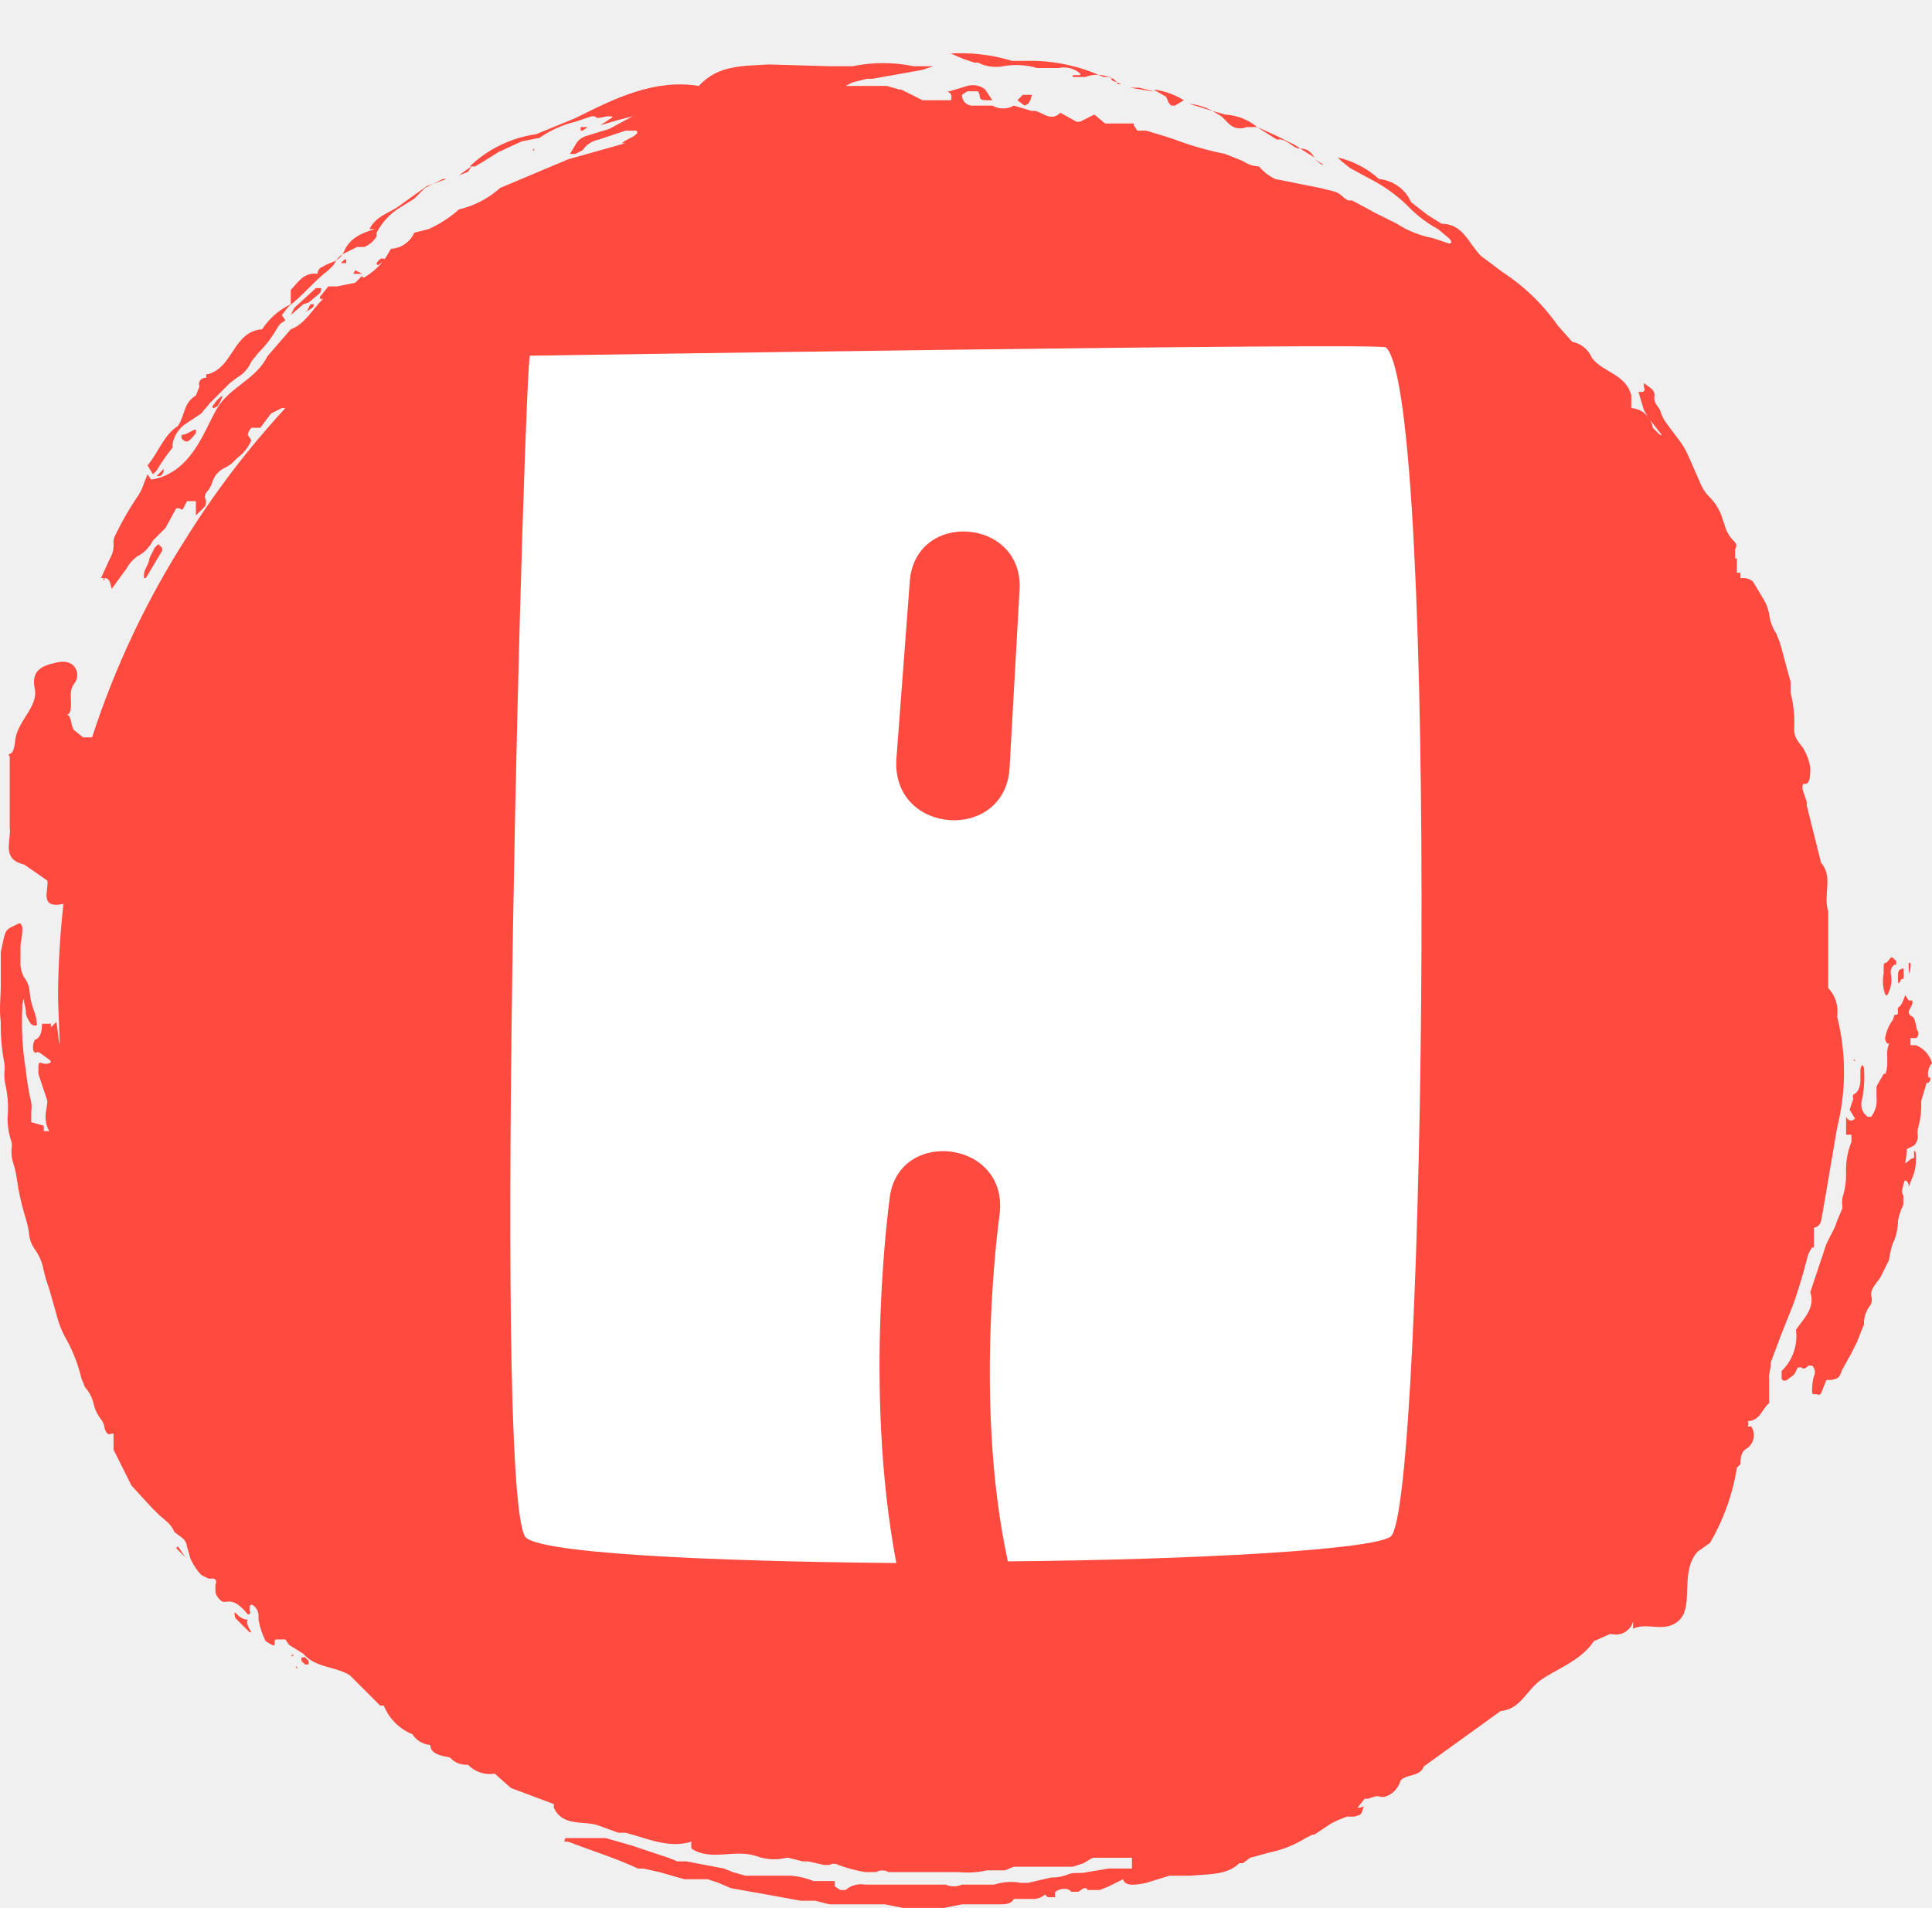
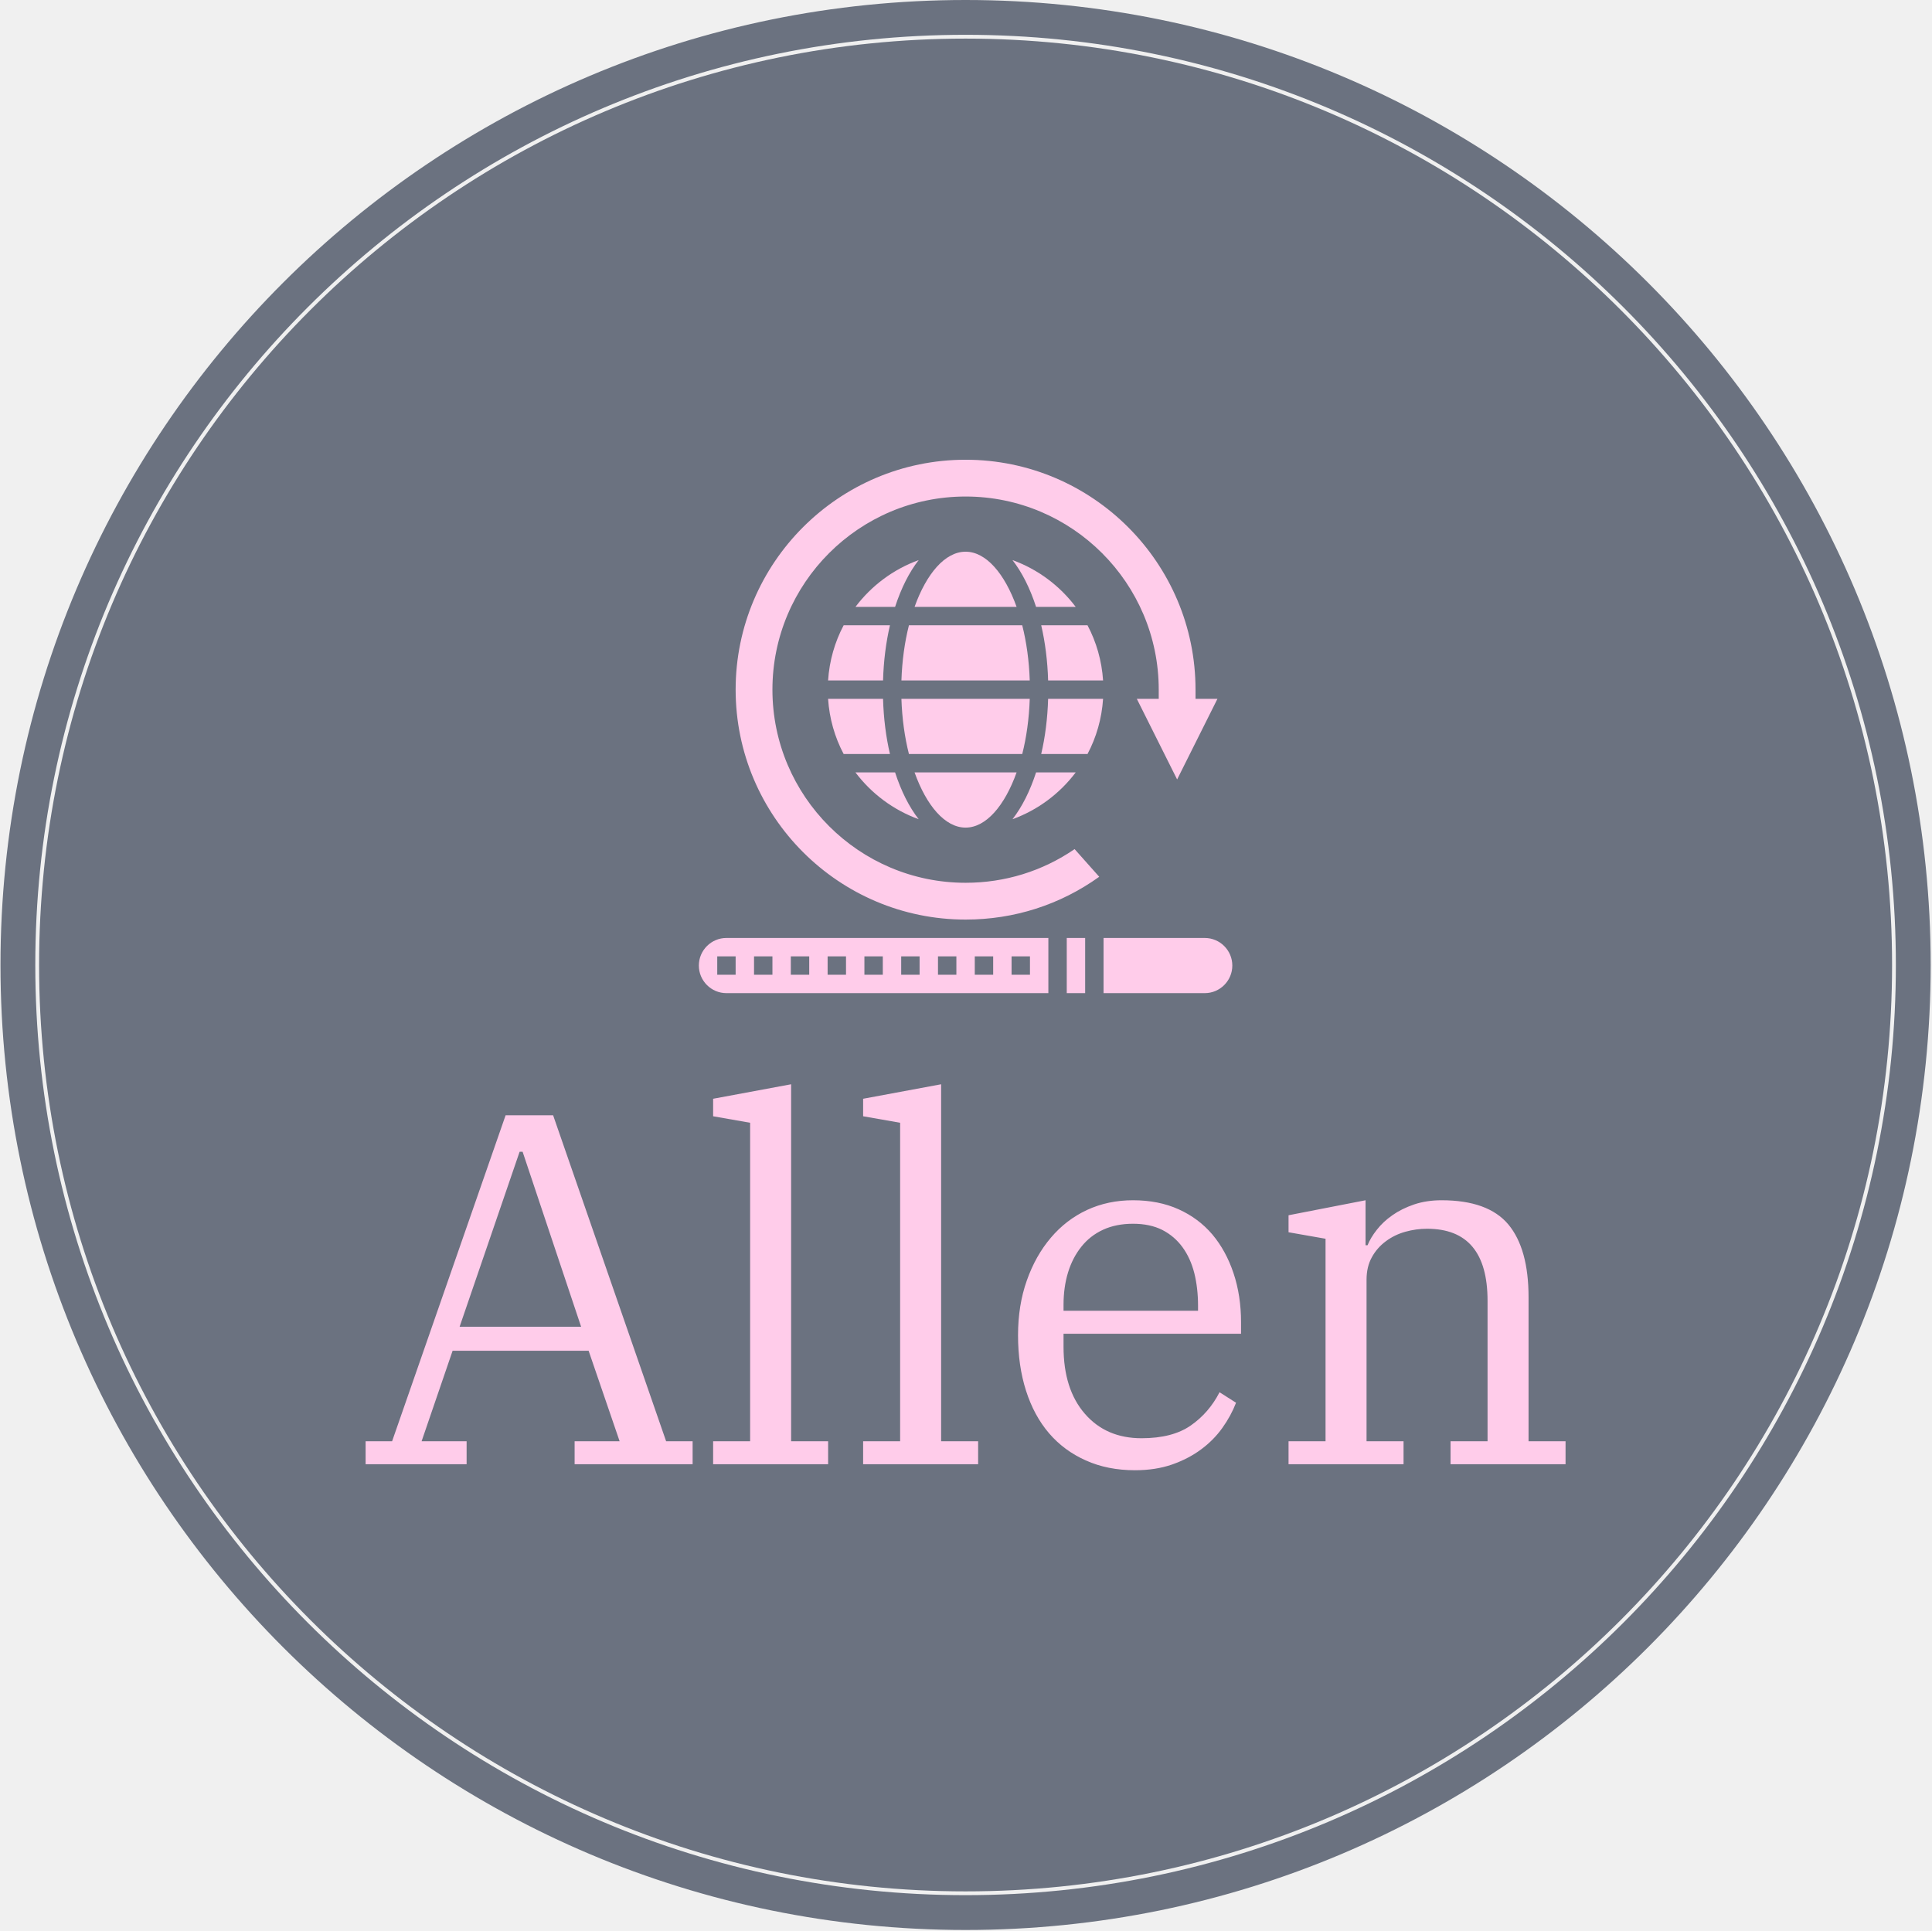
- <svg xmlns="http://www.w3.org/2000/svg" width="308.761" height="304.916" viewBox="0 0 106.008 104.687" class="css-1j8o68f" version="1.1" id="svg23">
-   <defs id="SvgjsDefs2684" />
-   <g id="SvgjsG2685" featurekey="rootContainer" transform="matrix(0.9820593,0,0,0.9820593,-0.05456052,0)" fill="#ff4a3f">
-     <g id="g17">
-       <path d="M19.8 15.3h.5l-.4-.2zm.5.1zm.8-.7c0 .1 0 .1.1.1l.4-.3c-.2-.1-.3-.1-.5.2zm.4-.2zm-4.1 2.3zm-.2.6l.3-.2c.1-.1.1-.2.1-.2h-.2l-.2.4c-.1-.1-.1 0 0 0zm2.2-2.9h-.1l-.2.2h.3zm-2.1 2.4l.6-.5c.1-.1.1-.2.1-.3h-.3l-1.2 1.1-.2.4.7-.6zm-1.1.8z" id="path3" />
-       <path d="M9.7 25v-.2a1.7 1.7 0 0 1 .7-1.1l.9-.6.5-.6.7-.7.4-.4.4-.3a1.9 1.9 0 0 0 .8-.9l.4-.5a5.9 5.9 0 0 0 1-1.3l.2-.3.3-.2-.2-.3.4-.5c.8-.6 1.4-1.4 2.2-2l.3-.3a1.4 1.4 0 0 1 .5-.6l.8-.4h.4a1.4 1.4 0 0 0 .7-.6V13a3.5 3.5 0 0 1 1.3-1.4l.8-.5.2-.2.4-.4 1-.5h.2l-1.1.4-1.4 1c-.6.5-1.4.6-1.8 1.4h.3c-.7.2-1.4.5-1.7 1.2s-.8.6-1.2.9a.4.4 0 0 0-.3.4c-.8-.1-1.1.5-1.5.9v.8a3.9 3.9 0 0 0-1.6 1.4c-1.6.1-1.6 2.1-3 2.5h-.1a.2.2 0 0 0 0 .2c-.3 0-.5.2-.4.5l-.2.5c-.7.4-.6 1.1-1 1.7-.8.5-1.1 1.5-1.7 2.2l.3.5.2-.2a11.6 11.6 0 0 1 .9-1.3zM53.9 3.3l.6.2h.2a2.2 2.2 0 0 0 1.4.2 4.1 4.1 0 0 1 1.9.1h1.2a1.4 1.4 0 0 1 1.2.3.1.1 0 0 1 0 .1H60a.1.1 0 0 0 0 .1h.7a1.8 1.8 0 0 1 1.3 0c.2 0 .1.1.2.2l.5.2h-.2c-.2-.4-.5-.4-.8-.4a9.7 9.7 0 0 0-4.3-.9h-.8A9.8 9.8 0 0 0 53 3h.2zm7.3 3.1zM50.3 4.7zm10.9 1.7h.2-.2zM19 14.7zm32.1-10zm17.6 2.2a.9.9 0 0 0 1 .2h.6a3.1 3.1 0 0 0-1.8-.7l-.7-.2.5.3zm-3.4-1.3c0 .1.1.2.2.3h.2l.5-.3a4.2 4.2 0 0 0-1.7-.6l.7.4zm7.4 2.7l.8.5c-.2-.3-.4-.5-.8-.5z" id="path5" />
-       <path d="M99 76.1l.6-1.6.6-1.5c.2-.5.6-1.8.8-2.6a1.7 1.7 0 0 1 .3-.7h.1v-1.1c.5-.1.4-.6.5-.9l.8-4.7a12.7 12.7 0 0 0 0-6.2 1.9 1.9 0 0 0-.5-1.6v-4.3c-.3-.9.3-1.9-.4-2.7L101 45a.4.4 0 0 0 0-.2l-.2-.6a.5.5 0 0 1 0-.4h.1c.3 0 .3-.5.3-.9a3 3 0 0 0-.4-1.1l-.3-.4a1.1 1.1 0 0 1-.2-.7 6.7 6.7 0 0 0-.2-2v-.6c-.2-.7-.4-1.5-.6-2.2l-.2-.5a2.5 2.5 0 0 1-.4-1.1 2.5 2.5 0 0 0-.3-.8l-.6-1a.8.8 0 0 0-.6-.2h-.1V32h-.2v-.8H97V31a.4.4 0 0 0 0-.1v-.2c.1-.2.1-.3-.1-.5a1.8 1.8 0 0 1-.4-.6l-.2-.6a2.9 2.9 0 0 0-.7-1.2 2.2 2.2 0 0 1-.5-.7l-.7-1.6a4.3 4.3 0 0 0-.6-1l-.6-.8a2.4 2.4 0 0 1-.4-.8l-.2-.3a.6.6 0 0 1-.1-.5.5.5 0 0 0-.2-.4l-.4-.3v.2c.1.2 0 .3-.1.3h-.2l.3 1 .3.5.7.9h-.1l-.2-.2-.2-.2a1.3 1.3 0 0 0-1.2-1.1v-.7c-.3-1.2-1.6-1.3-2.2-2.1a1.5 1.5 0 0 0-1.1-.9l-.8-.9a11.3 11.3 0 0 0-3.1-3l-.8-.6-.4-.3c-.7-.7-1-1.8-2.2-1.8l-.8-.5-.9-.7a2.2 2.2 0 0 0-1.8-1.3 5.1 5.1 0 0 0-2.3-1.2l.2.2.5.4 1.3.7a8.5 8.5 0 0 1 2.1 1.6 6.8 6.8 0 0 0 1.5 1.1l.6.5c.1.1.2.2.1.3H81l-.9-.3a5.6 5.6 0 0 1-2-.8l-1.2-.6-1.3-.7h-.2c-.3-.1-.4-.4-.8-.5l-.8-.2-2.5-.5a2.6 2.6 0 0 1-.9-.7 1.7 1.7 0 0 1-.9-.3l-1-.4a18.1 18.1 0 0 1-2.8-.8l-.6-.2-1-.3h-.5l-.2-.3v-.1h-1.6l-.6-.5-.4.2-.4.2h-.2l-.9-.5c-.6.6-1.1-.2-1.6-.1l-1-.3a1.2 1.2 0 0 1-1.2 0h-1.2a.6.6 0 0 1-.5-.6l.3-.2h.6a.7.7 0 0 1 .1.3c0 .2.2.2.5.2h.2l-.4-.6a1.1 1.1 0 0 0-1-.2l-1 .3H53c.3.2.2.3.2.5h-1.6l-.4-.2-.8-.4h-.1l-.7-.2h-2.3l.4-.2.8-.2h.3l1.7-.3 1.1-.2.6-.2h-1.1a8.4 8.4 0 0 0-3.4 0h-1.3L43 3.6c-1.4.1-2.8 0-3.9 1.2-2.5-.4-4.7.7-6.9 1.8l-2.2.9a6.7 6.7 0 0 0-3.7 1.8h.3l.5-.3.8-.5 1.3-.6 1-.2a6 6 0 0 1 2-.9l.9-.3h.2c.1.2.5 0 .7 0h.2c.1 0 .1.1 0 .1l-.6.4 1-.3.8-.2-1.3.7-1.3.4a1 1 0 0 0-.6.5l-.3.5h.3l.4-.2a1.4 1.4 0 0 1 .9-.6l1.5-.5h.5a.1.1 0 0 1 .1.2c-.2.2-.6.3-.8.5h.2l-3.2.9-3.8 1.6a5.2 5.2 0 0 1-2.3 1.2 6.6 6.6 0 0 1-1.7 1.1l-.8.2a1.5 1.5 0 0 1-1.3.9l-.3.5a3.7 3.7 0 0 1-1.2 1.1h-.1v-.1l-.2.2-.2.2-1 .2h-.5l-.4.5c-.1.1-.1.2 0 .2h.1c-.6.6-1 1.4-1.8 1.7L15 19.9c-.6 1.2-1.8 1.6-2.6 2.6s-1.4 3.9-3.9 4.3l-.2-.3-.2.5a2.7 2.7 0 0 1-.4.8 16.9 16.9 0 0 0-1.2 2.1.8.8 0 0 0-.1.5 1.4 1.4 0 0 1-.2.8l-.5 1.1h.2c.3 0 .3.3.4.6l.8-1.1a2.2 2.2 0 0 1 .6-.7 2 2 0 0 0 .9-.9l.3-.3.4-.4.6-1.1h.2c.1.1.1.1.2 0l.2-.4h.5v.8l.5-.5a.5.5 0 0 0 0-.5.4.4 0 0 1 .1-.3 1.5 1.5 0 0 0 .3-.5 1.3 1.3 0 0 1 .8-.9l.3-.2.3-.3a2.4 2.4 0 0 0 .8-1l-.2-.3c0-.1.1-.3.2-.4h.5l.6-.8.6-.3h.2a48.8 48.8 0 0 0-5.5 7.2h-.1.1a48.4 48.4 0 0 0-5.3 11.2h-.5l-.5-.4c-.2-.2-.1-.7-.4-.9h.1c.3-.5-.1-1.2.3-1.7s.1-1.4-.9-1.2-1.5.5-1.3 1.5-1 1.8-1.1 2.9-.5.5-.3.9v3.9c.1.8-.5 1.8.8 2.1l1.3.9c.1.5-.5 1.6.9 1.3a49.2 49.2 0 0 0-.3 5c0 1.1.1 2.2.1 3.3v-.4c-.1-.4-.1-.8-.2-1.3l-.3.3v-.2h-.5c0 .5-.1.8-.4.9a.9.9 0 0 0-.1.5c0 .1.1.3.2.2s.4.2.7.4-.2.3-.4.2-.2.1-.2.3v.3l.5 1.5c0 .3-.1.6-.1.9a1.7 1.7 0 0 0 .2.8h-.3v-.3l-.7-.2v-.6a1.5 1.5 0 0 0 0-.5 14.6 14.6 0 0 1-.3-1.8 16.6 16.6 0 0 1-.2-3.5.9.9 0 0 1 .1-.5v.2a2.9 2.9 0 0 1 .1.5.8.8 0 0 0 .1.4c.1.2.2.4.4.4s.1-.1.1-.2a2.1 2.1 0 0 0-.1-.5 4.2 4.2 0 0 1-.3-1.3 1.5 1.5 0 0 0-.3-.7 1.6 1.6 0 0 1-.2-.9v-.8c0-.3.1-.6.1-.9a.5.5 0 0 0-.1-.4h-.1c-.8.4-.7.2-1 1.6V55c0 .7-.1 1.4 0 2.1a10.8 10.8 0 0 0 .2 2.3 1.8 1.8 0 0 1 0 .5 3.1 3.1 0 0 0 .1.9 5.9 5.9 0 0 1 .1 1.3 3.9 3.9 0 0 0 .2 1.7 1.2 1.2 0 0 1 0 .4 2.1 2.1 0 0 0 .1.8 4.9 4.9 0 0 1 .2.9 14 14 0 0 0 .5 2.2 5 5 0 0 1 .2 1 1.7 1.7 0 0 0 .3.7 2.9 2.9 0 0 1 .5 1.2 8.5 8.5 0 0 0 .3 1l.4 1.4a5.4 5.4 0 0 0 .6 1.5 8.5 8.5 0 0 1 .8 2.1l.2.5a2.1 2.1 0 0 1 .5 1 2.1 2.1 0 0 0 .4.8 1 1 0 0 1 .2.5c.1.3.2.4.4.3h.1v.9l.5 1 .5 1 1.1 1.2.4.4c.3.3.7.5.9 1l.4.3a.7.7 0 0 1 .3.5l.2.7a3.3 3.3 0 0 0 .6.9l.4.2h.3a.2.2 0 0 1 .1.3 2.5 2.5 0 0 0 0 .5.9.9 0 0 0 .4.5h.2c.4-.1.8.2 1.2.7h.1c0-.1.1-.1 0-.2v-.2c0-.1.1-.2.2-.1a.7.7 0 0 1 .3.6v.2a4.3 4.3 0 0 0 .4 1.2c.5.3.5.3.5.1s0-.2.2-.2h.4l.2.3.8.5c.7.8 1.8.7 2.6 1.2l1.7 1.7h.2a2.9 2.9 0 0 0 1.6 1.6 1.3 1.3 0 0 0 1 .6c0 .5.6.6 1.1.7a1.2 1.2 0 0 0 .8.4h.2a1.7 1.7 0 0 0 1.5.5l.9.8 2.4.9v.2c.5 1.1 1.7.7 2.5 1l1.1.4h.4c1.2.3 2.4.9 3.7.5a.7.7 0 0 0 0 .4c1.1.7 2.4 0 3.6.4a2.9 2.9 0 0 0 1.7.1h.1l.8.2h.3l.9.2h.3a.5.5 0 0 1 .5 0 7.9 7.9 0 0 0 1.5.4h.6a.7.7 0 0 1 .7 0h3.9a5 5 0 0 0 1.6-.1h1l.5-.2H60l.6-.2.5-.3h2.2v.6H62l-1.2.2c-.4.1-.7 0-1 .1a2.4 2.4 0 0 1-1 .2l-1.3.3h-.4a3.1 3.1 0 0 0-1.5.1h-1.8a1.1 1.1 0 0 1-.9 0h-4.5a1.3 1.3 0 0 0-1.1.3H47l-.3-.2v-.3h-1.2a4.1 4.1 0 0 0-1.3-.3h-2.5l-.7-.2-.5-.2-2.1-.4h-.5l-.5-.2-2.1-.7-1.4-.4h-2.2c-.1 0-.1.1-.1.2h.2c1.3.5 2.6.9 3.9 1.5h.3l.9.2 1.4.4h1.3l.6.2.7.3 1.7.3 1.1.2 1.1.2h.8l.8.2h3.1l1 .2h2.3l1-.2H56c.4 0 .6-.1.7-.3h1a1 1 0 0 0 .8-.3c-.1.1 0 .1.1.2h.4v-.2c0-.1 0-.1.2-.2s.6-.1.7.1h.4l.3-.2c.2 0 .2 0 .2.1h.7l.5-.2.8-.4c.1.3.4.4 1.3.2l1.3-.4h1.2c.9-.1 2 0 2.7-.7h.2l.4-.3 1.1-.3a6.1 6.1 0 0 0 2-.8l.4-.2h.1l.9-.6.4-.2.5-.2h.4c.4-.1.4-.1.5-.4s0-.1-.2-.1h-.1l.4-.5h.2c.3-.1.5-.2.7-.1h.2a1.3 1.3 0 0 0 .9-.9c.3-.4 1.1-.2 1.3-.8l4.3-3.1c1.1-.1 1.4-1.1 2.2-1.7s2.3-1.1 3-2.2l.9-.4h.1a1 1 0 0 0 1.2-.7v.4c.8-.4 1.8.3 2.6-.5s0-2.7 1-3.8l.7-.5a12.1 12.1 0 0 0 1.5-4.2l.2-.2c0-.3 0-.7.4-.9a.9.9 0 0 0 .2-1.2h-.2a.3.3 0 0 0 0-.3c.7 0 .8-.7 1.2-1V77a.5.5 0 0 1 0-.2 3.8 3.8 0 0 0 .1-.7zM5.9 32.2z" id="path7" />
-       <path d="M26.4 9.3l-.3.2-.4.3.5-.2zm6.1-2h.1l.3-.2h-.4zm-2.6 1l-.1.1h.1v-.1zm-1.5 1.4zm1.3-.2zm-6.3 3.1zM9.2 26.2l-.4.4H9a.4.4 0 0 0 .2-.4zm3-3.5a2.1 2.1 0 0 0 .3-.6 1.5 1.5 0 0 0-.5.5c-.1.1-.1.2 0 .2zM11 24.2V24c-.2 0-.5.3-.8.3v.2c.3.3.4.2.8-.3zm3 66.2zM73.9 9.2h.1l-.5-.3zm-2.5-1.4c.5-.1.8.4 1.2.5h.1l-.3-.2-1-.5-1.1-.5.3.2zM52.8 3.1zm11.7 2h-.1l-1.2-.2h.5zm2 .7l1.3.4a3.3 3.3 0 0 0-1.3-.4zm-9 0a1 1 0 0 0 .2-.5h-.5l-.3.3.4.3zm9 1.6zM49.9 4.2zm2.9.7zM48.5 4zm13.8 2.1a.5.5 0 0 0 0 .1zm44.8 52.3h-.3V58h.3c.1 0 .2-.3.1-.4s-.1-.7-.3-.8a.3.3 0 0 1-.2-.3l.2-.4a.4.4 0 0 0 0-.2h-.2l-.2-.3c-.1.3-.2.6-.4.7a.5.5 0 0 0 0 .2c0 .1 0 .2-.1.2h-.1a1.1 1.1 0 0 1-.1.3 2.3 2.3 0 0 0-.4.9.4.4 0 0 0 .1.4h.1a1.7 1.7 0 0 0-.1.8v.4a1.8 1.8 0 0 1-.1.5h-.1l-.4.7v.6a1.5 1.5 0 0 1-.3 1.1h-.2l-.2-.2a.9.9 0 0 1-.1-.8 6.5 6.5 0 0 0 .1-1.7c0-.1-.1-.2-.1-.2a.5.5 0 0 0-.1.3v.6c0 .2-.1.6-.3.7s-.1.2-.1.3l-.2.6.3.5c-.2.2-.4.1-.5-.1v1h.3v.4a4.2 4.2 0 0 0-.3 1.4 3.3 3.3 0 0 0 0 .4 4 4 0 0 1-.2 1.3 2 2 0 0 0 0 .6l-.3.7a3.2 3.2 0 0 1-.3.7l-.3.6-.9 2.7c.3.9-.4 1.5-.8 2.1a2.7 2.7 0 0 1-.8 2.3v.4c0 .1.1.2.3.1l.4-.3.2-.4h.2c.1.1.2.1.4-.1h.2a.5.5 0 0 1 .1.6 2.9 2.9 0 0 0-.1.8c0 .1 0 .2.1.2h.2c.1.1.2 0 .3-.3l.2-.5h.3c.4-.1.4-.1.6-.6l.5-.9.3-.6.4-1a1.6 1.6 0 0 1 .3-1 .6.6 0 0 0 .1-.6c0-.2 0-.3.2-.6l.3-.4.5-1a4.7 4.7 0 0 1 .2-.9 3 3 0 0 0 .3-1.3 3.8 3.8 0 0 1 .3-.9v-.5c-.1-.2-.1-.2 0-.6s.1-.2.2-.2a.4.4 0 0 1 .1.3l.2-.5a2.3 2.3 0 0 0 .2-.9v-.3c0-.1 0-.3-.1-.3v.4c-.2 0-.3.2-.5.3a6.4 6.4 0 0 0 .1-.8l.4-.2a.7.7 0 0 0 .2-.6 1.4 1.4 0 0 1 0-.3 4.8 4.8 0 0 0 .2-1.4v-.2l.3-1h.1a.3.3 0 0 0 .1-.3h-.1a.9.9 0 0 1 .2-.8 1.5 1.5 0 0 0-.9-1zm-1.2 7.8zm-.2-9.9zm0 0zM9.1 30.8a.3.3 0 0 0 0-.2l-.2-.2-.2.2-.3.6c0 .3-.3.6-.3.9v.2h.1zm96.3 24.8h.1a1.7 1.7 0 0 0 .2-1.2.5.5 0 0 1 .2-.5h.1v-.2l-.2-.2h-.1c-.1.1-.2.3-.3.3s-.1.1-.1.3v.3a2.2 2.2 0 0 0 .1 1.2zM13.2 90.1c-.1 0 0 .2 0 .3l.8.8h.1c-.2-.3-.3-.6-.2-.7a.9.9 0 0 1-.5-.2zm.8.3zm92.3-35.7h.1a2 2 0 0 0 0-.6c-.3.1-.3.1-.3.6s.1.1.2 0z" id="path9" />
-       <path d="M106.7 62a.6.6 0 0 0 .1-.5c0-.1-.1-.2-.1-.1h-.2v.2c0 .4.1.5.2.4zm.1-8.2h-.1v.6a1 1 0 0 0 .1-.6zM17.1 92.6h-.2v.2l.2.2h.2v-.2zm86.6-33.3c0-.1 0-.1-.1-.1zM9.9 86.5l.5.5-.4-.6z" id="path11" />
-       <circle cx="10.5" cy="87.1" transform="rotate(-24.8 10.4 87.159)" id="circle13" />
-       <path d="M9.7 30.1h-.1v.2-.2h.1zm83.2-6.6l-.2-.3h-.1zm-14.7 77.1zM5.9 32.2zm-.1.2a.3.3 0 0 0 .1-.2v.2zm1.9-4.9zM61.5 2.4zm42.8 58.2v.1-.1zM16.4 92.5h-.1c.1.1.2 0 .1-.1zm.2.7h.1l-.1-.1v.1zm73.9-71.3zm15.2 34.4zM14.6 91.7zm92.1-37zm-.8 11.4zM34.6 0z" id="path15" />
-     </g>
-   </g>
-   <g id="SvgjsG2686" featurekey="nameFeature-0" transform="matrix(2.284354,0,0,2.284354,27.98006,-5.60952)" fill="#ffffff">
-     <path d="M9.6 16.48 l-0.32 4.24 c-0.08 1.8 2.6 1.96 2.72 0.2 l0.24 -4.28 c0.12 -1.76 -2.56 -1.96 -2.64 -0.16 z M0.48 11 l0 0 c0.04 0 20.48 -0.32 20.56 -0.2 c1.28 1.12 0.96 27.8 0.12 28.56 c-0.4 0.32 -4.64 0.56 -9.2 0.6 c-0.84 -3.84 -0.2 -8.32 -0.2 -8.32 c0.24 -1.8 -2.44 -2.12 -2.64 -0.4 c0 0.04 -0.64 4.52 0.16 8.76 c-4.56 -0.04 -8.68 -0.24 -8.92 -0.64 c-0.8 -1.44 0 -28.28 0.12 -28.36 z" id="path20" />
+ <svg xmlns="http://www.w3.org/2000/svg" version="1.1" width="2000" height="1999" viewBox="0 0 2000 1999">
+   <g transform="matrix(1,0,0,1,-0.4314869,-0.4312711)">
+     <svg viewBox="0 0 343 343" data-background-color="#ffccea" preserveAspectRatio="xMidYMid meet" height="1999" width="2000">
+       <g id="tight-bounds" transform="matrix(1,0,0,1,0.074,0.074)">
+         <svg viewBox="0 0 342.852 342.852" height="342.852" width="342.852">
+           <g>
+             <svg />
+           </g>
+           <g>
+             <svg viewBox="0 0 342.852 342.852" height="342.852" width="342.852">
+               <g>
+                 <path d="M0 171.426c0-94.676 76.75-171.426 171.426-171.426 94.676 0 171.426 76.75 171.426 171.426 0 94.676-76.75 171.426-171.426 171.426-94.676 0-171.426-76.75-171.426-171.426zM171.426 336.668c91.261 0 165.242-73.982 165.242-165.242 0-91.261-73.982-165.242-165.242-165.243-91.261 0-165.242 73.982-165.243 165.243 0 91.261 73.982 165.242 165.243 165.242z" data-fill-palette-color="tertiary" fill="#6b7280" stroke="transparent" />
+                 <ellipse rx="164.569" ry="164.569" cx="171.426" cy="171.426" fill="#6b7280" stroke="transparent" stroke-width="0" fill-opacity="1" data-fill-palette-color="tertiary" />
+               </g>
+               <g transform="matrix(1,0,0,1,64.84656,81.67033)">
+                 <svg viewBox="0 0 213.158 179.511" height="179.511" width="213.158">
+                   <g>
+                     <svg viewBox="0 0 213.158 179.511" height="179.511" width="213.158">
+                       <g>
+                         <svg viewBox="0 0 213.158 179.511" height="179.511" width="213.158">
+                           <g transform="matrix(1,0,0,1,0,110.9449)">
+                             <svg viewBox="0 0 213.158 68.566" height="68.566" width="213.158">
+                               <g id="textblocktransform">
+                                 <svg viewBox="0 0 213.158 68.566" height="68.566" width="213.158" id="textblock">
+                                   <g>
+                                     <svg viewBox="0 0 213.158 68.566" height="68.566" width="213.158">
+                                       <g transform="matrix(1,0,0,1,0,0)">
+                                         <svg width="213.158" viewBox="0.8 -38 119.99 38.6" height="68.566" data-palette-color="#ffccea">
+                                           <path d="M0.8 0L0.8-2.3 3.45-2.3 14.8-34.9 19.55-34.9 30.85-2.3 33.5-2.3 33.5 0 21.7 0 21.7-2.3 26.2-2.3 23.1-11.35 9.5-11.35 6.4-2.3 10.9-2.3 10.9 0 0.8 0ZM16.2-31.25L10.2-13.75 22.35-13.75 16.5-31.25 16.2-31.25ZM35.55 0L35.55-2.3 39.25-2.3 39.25-34.15 35.55-34.8 35.55-36.55 43.35-38 43.35-2.3 47.05-2.3 47.05 0 35.55 0ZM50.55 0L50.55-2.3 54.25-2.3 54.25-34.15 50.55-34.8 50.55-36.55 58.35-38 58.35-2.3 62.05-2.3 62.05 0 50.55 0ZM77.74 0.6L77.74 0.6Q74.99 0.6 72.82-0.38 70.64-1.35 69.14-3.1 67.64-4.85 66.84-7.35 66.04-9.85 66.04-12.9L66.04-12.9Q66.04-15.9 66.92-18.38 67.79-20.85 69.32-22.65 70.84-24.45 72.94-25.43 75.04-26.4 77.54-26.4L77.54-26.4Q80.09-26.4 82.09-25.5 84.09-24.6 85.47-22.98 86.84-21.35 87.59-19.1 88.34-16.85 88.34-14.2L88.34-14.2 88.34-13.05 70.59-13.05 70.59-11.75Q70.59-7.5 72.72-5.05 74.84-2.6 78.39-2.6L78.39-2.6Q81.49-2.6 83.32-3.88 85.14-5.15 86.19-7.2L86.19-7.2 87.84-6.15Q87.34-4.85 86.47-3.63 85.59-2.4 84.34-1.48 83.09-0.55 81.44 0.03 79.79 0.6 77.74 0.6ZM70.59-15.95L70.59-15.35 84.04-15.35 84.04-15.85Q84.04-17.6 83.67-19.1 83.29-20.6 82.49-21.7 81.69-22.8 80.47-23.43 79.24-24.05 77.54-24.05L77.54-24.05Q75.84-24.05 74.54-23.45 73.24-22.85 72.37-21.75 71.49-20.65 71.04-19.18 70.59-17.7 70.59-15.95L70.59-15.95ZM93.09 0L93.09-2.3 96.79-2.3 96.79-22.55 93.09-23.2 93.09-24.9 100.79-26.4 100.79-21.9 100.99-21.9Q101.29-22.65 101.92-23.45 102.54-24.25 103.47-24.9 104.39-25.55 105.64-25.98 106.89-26.4 108.39-26.4L108.39-26.4Q113.04-26.4 115.07-23.98 117.09-21.55 117.09-16.7L117.09-16.7 117.09-2.3 120.79-2.3 120.79 0 109.29 0 109.29-2.3 112.99-2.3 112.99-16.35Q112.99-23.55 106.94-23.55L106.94-23.55Q105.84-23.55 104.77-23.25 103.69-22.95 102.82-22.3 101.94-21.65 101.42-20.7 100.89-19.75 100.89-18.45L100.89-18.45 100.89-2.3 104.59-2.3 104.59 0 93.09 0Z" opacity="1" transform="matrix(1,0,0,1,0,0)" fill="#ffccea" class="wordmark-text-0" data-fill-palette-color="quaternary" id="text-0" />
+                                         </svg>
+                                       </g>
+                                     </svg>
+                                   </g>
+                                 </svg>
+                               </g>
+                             </svg>
+                           </g>
+                           <g transform="matrix(1,0,0,1,59.20014,0)">
+                             <svg viewBox="0 0 94.758 94.758" height="94.758" width="94.758">
+                               <g>
+                                 <svg version="1.1" x="0" y="0" viewBox="3 3 58 58" style="enable-background:new 0 0 64 64;" xml:space="preserve" height="94.758" width="94.758" class="icon-icon-0" data-fill-palette-color="quaternary" id="icon-0">
+                                   <g fill="#ffccea" data-fill-palette-color="quaternary">
+                                     <path d="M32 13c-2.232 0-4.254 2.387-5.546 6h11.093C36.254 15.387 34.232 13 32 13z" fill="#ffccea" data-fill-palette-color="quaternary" />
+                                     <path d="M20.028 19h4.308c0.658-2.023 1.528-3.762 2.566-5.089C24.143 14.913 21.765 16.696 20.028 19z" fill="#ffccea" data-fill-palette-color="quaternary" />
+                                     <path d="M25.841 35h12.319c0.462-1.821 0.746-3.858 0.816-6H25.024C25.094 31.142 25.379 33.179 25.841 35z" fill="#ffccea" data-fill-palette-color="quaternary" />
+                                     <path d="M17.051 27h5.975c0.063-2.139 0.322-4.16 0.752-6h-5.034C17.783 22.812 17.194 24.845 17.051 27z" fill="#ffccea" data-fill-palette-color="quaternary" />
+                                     <rect x="43" y="55" width="2" height="6" fill="#ffccea" data-fill-palette-color="quaternary" />
+                                     <path d="M38.159 21H25.841c-0.462 1.821-0.746 3.858-0.816 6h13.951C38.906 24.858 38.621 22.821 38.159 21z" fill="#ffccea" data-fill-palette-color="quaternary" />
+                                     <path d="M32 49c-11.58 0-21-9.421-21-21S20.42 7 32 7s21 9.421 21 21v1h-2.382L55 37.764 59.382 29H57v-1C57 14.215 45.785 3 32 3S7 14.215 7 28s11.215 25 25 25c5.278 0 10.279-1.605 14.53-4.653l-2.676-3.009C40.356 47.736 36.278 49 32 49z" fill="#ffccea" data-fill-palette-color="quaternary" />
+                                     <path d="M3 58c0 1.654 1.346 3 3 3h35v-6H6C4.346 55 3 56.346 3 58zM37 57h2v2h-2V57zM33 57h2v2h-2V57zM29 57h2v2h-2V57zM25 57h2v2h-2V57zM21 57h2v2h-2V57zM17 57h2v2h-2V57zM13 57h2v2h-2V57zM9 57h2v2H9V57zM7 59H5v-2h2V59z" fill="#ffccea" data-fill-palette-color="quaternary" />
+                                     <path d="M37.098 13.911c1.038 1.327 1.908 3.066 2.566 5.089h4.308C42.235 16.696 39.857 14.913 37.098 13.911z" fill="#ffccea" data-fill-palette-color="quaternary" />
+                                     <path d="M40.222 21c0.43 1.84 0.689 3.861 0.752 6h5.975c-0.143-2.155-0.732-4.188-1.693-6H40.222z" fill="#ffccea" data-fill-palette-color="quaternary" />
+                                     <path d="M40.222 35h5.034c0.961-1.812 1.55-3.845 1.693-6h-5.975C40.911 31.139 40.652 33.16 40.222 35z" fill="#ffccea" data-fill-palette-color="quaternary" />
+                                     <path d="M18.744 35h5.034c-0.43-1.84-0.689-3.861-0.752-6h-5.975C17.194 31.155 17.783 33.188 18.744 35z" fill="#ffccea" data-fill-palette-color="quaternary" />
+                                     <path d="M58 55H47v6h11c1.654 0 3-1.346 3-3S59.654 55 58 55z" fill="#ffccea" data-fill-palette-color="quaternary" />
+                                     <path d="M26.902 42.089c-1.038-1.327-1.908-3.066-2.566-5.089h-4.308C21.765 39.304 24.143 41.087 26.902 42.089z" fill="#ffccea" data-fill-palette-color="quaternary" />
+                                     <path d="M43.972 37h-4.308c-0.658 2.023-1.528 3.762-2.566 5.089C39.857 41.087 42.235 39.304 43.972 37z" fill="#ffccea" data-fill-palette-color="quaternary" />
+                                     <path d="M32 43c2.232 0 4.254-2.387 5.546-6H26.454C27.746 40.613 29.768 43 32 43z" fill="#ffccea" data-fill-palette-color="quaternary" />
+                                   </g>
+                                 </svg>
+                               </g>
+                             </svg>
+                           </g>
+                           <g />
+                         </svg>
+                       </g>
+                     </svg>
+                   </g>
+                 </svg>
+               </g>
+             </svg>
+           </g>
+           <defs />
+         </svg>
+         <rect width="342.852" height="342.852" fill="none" stroke="none" visibility="hidden" />
+       </g>
+     </svg>
  </g>
</svg>
